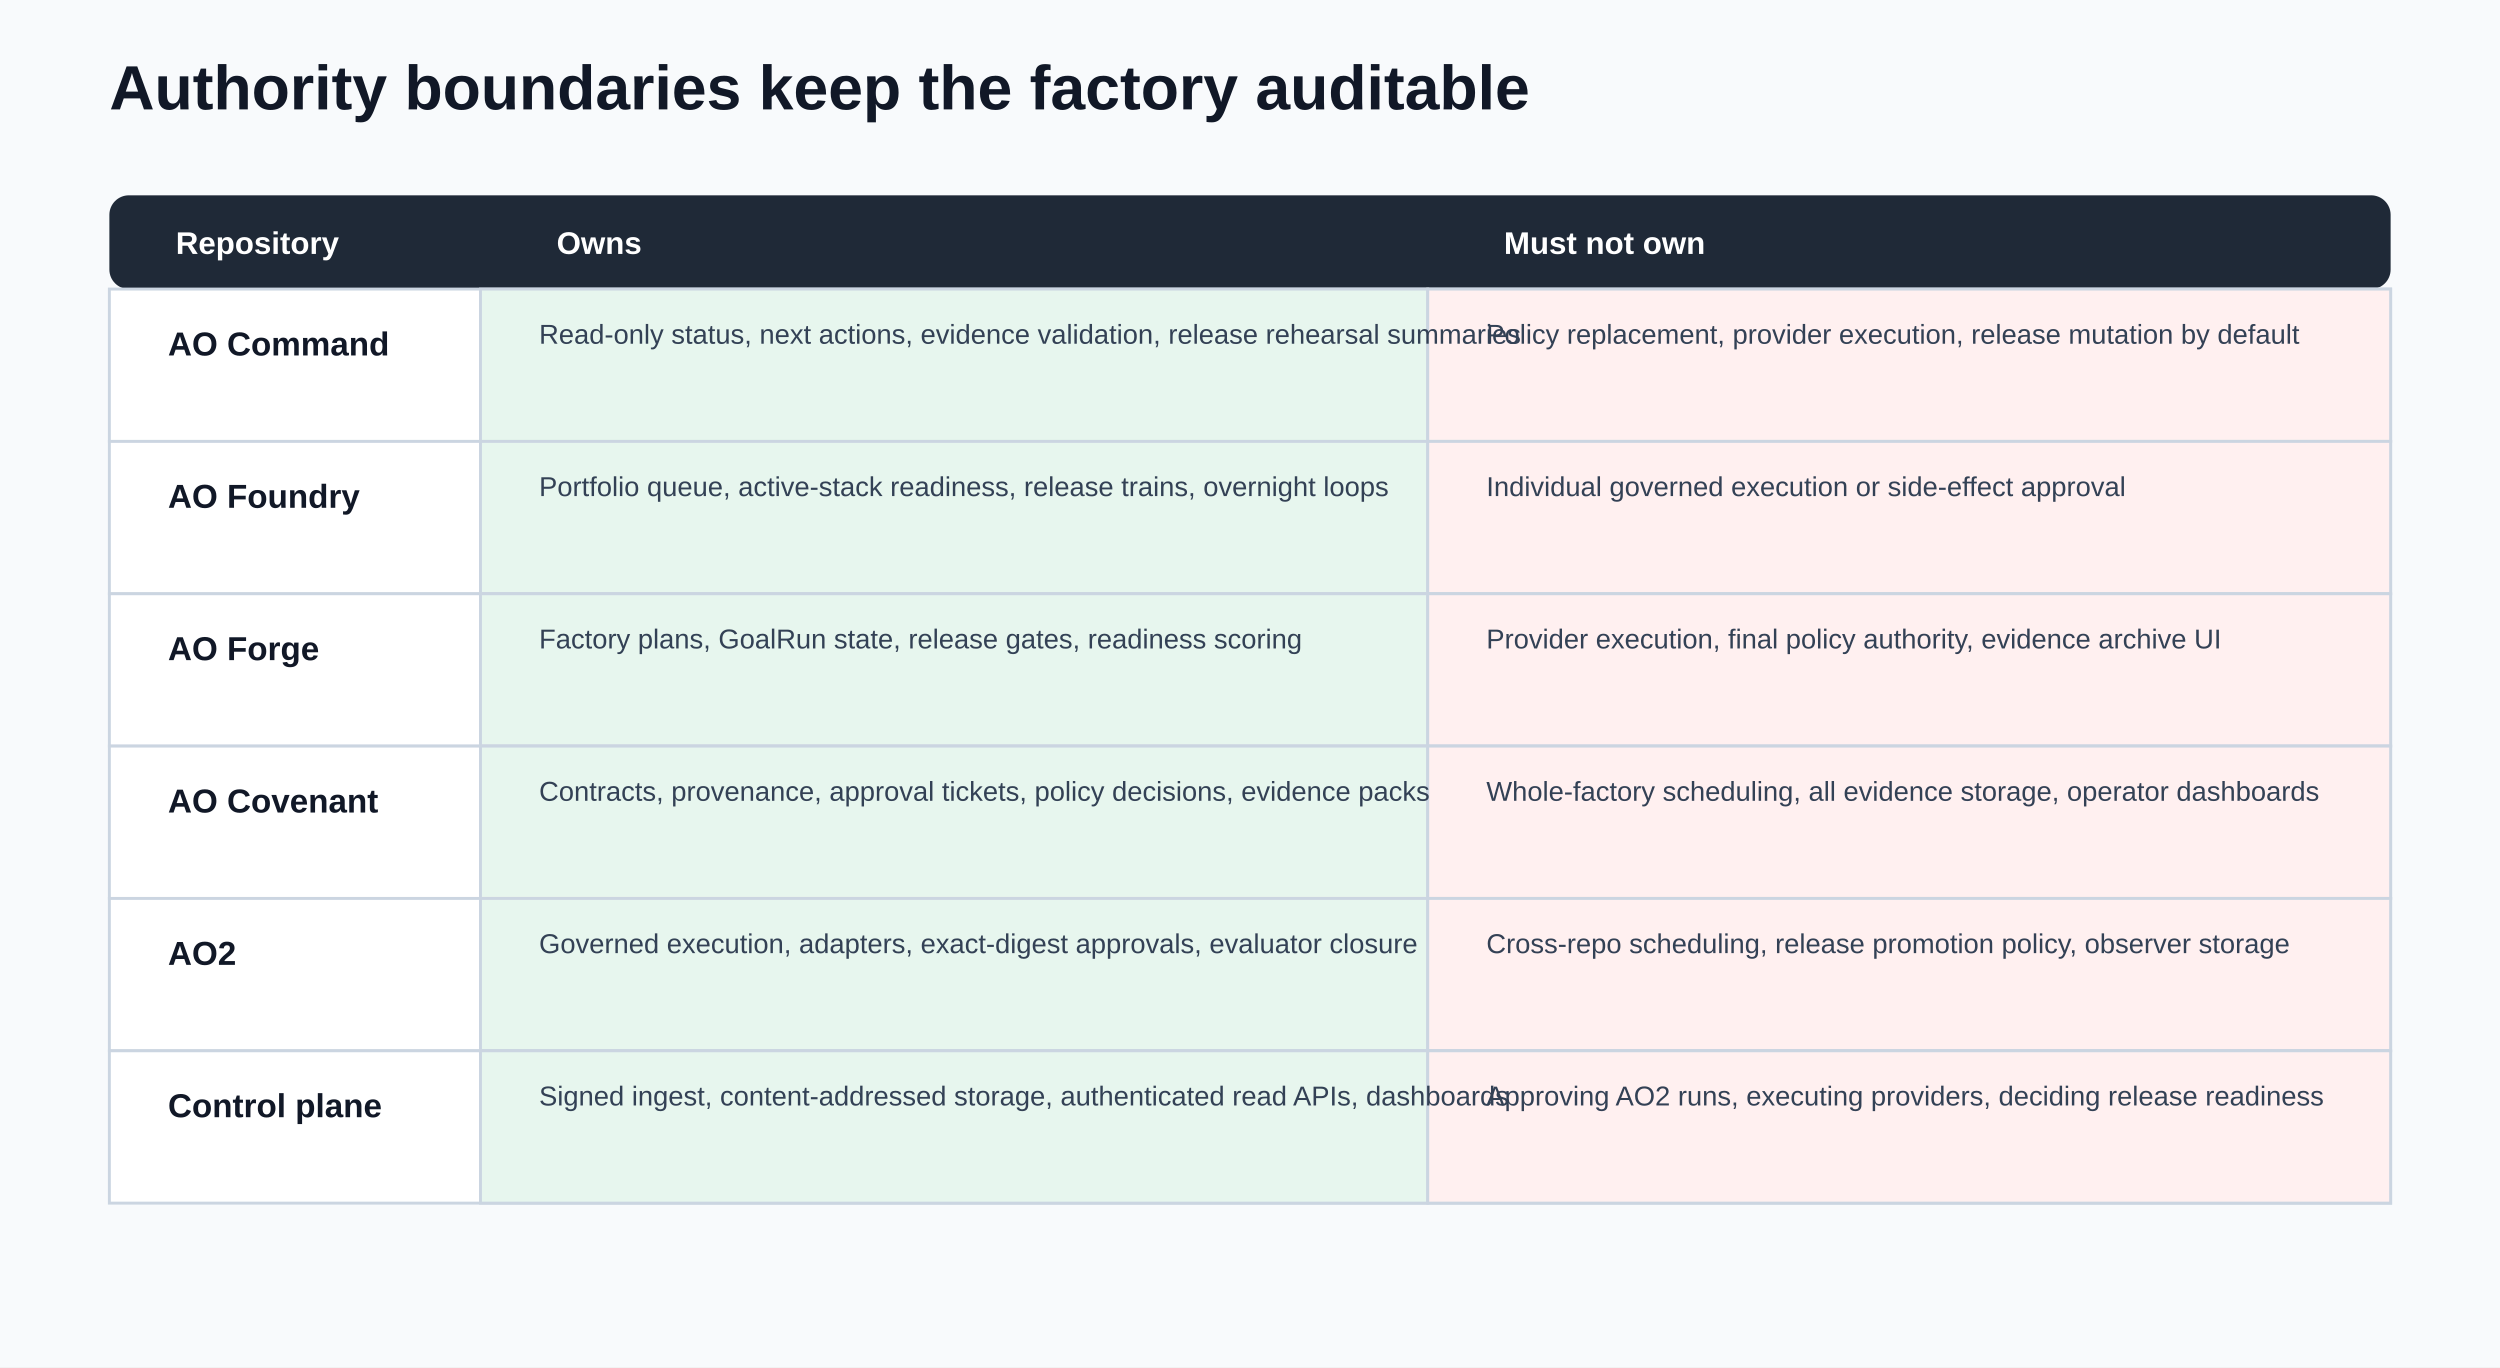
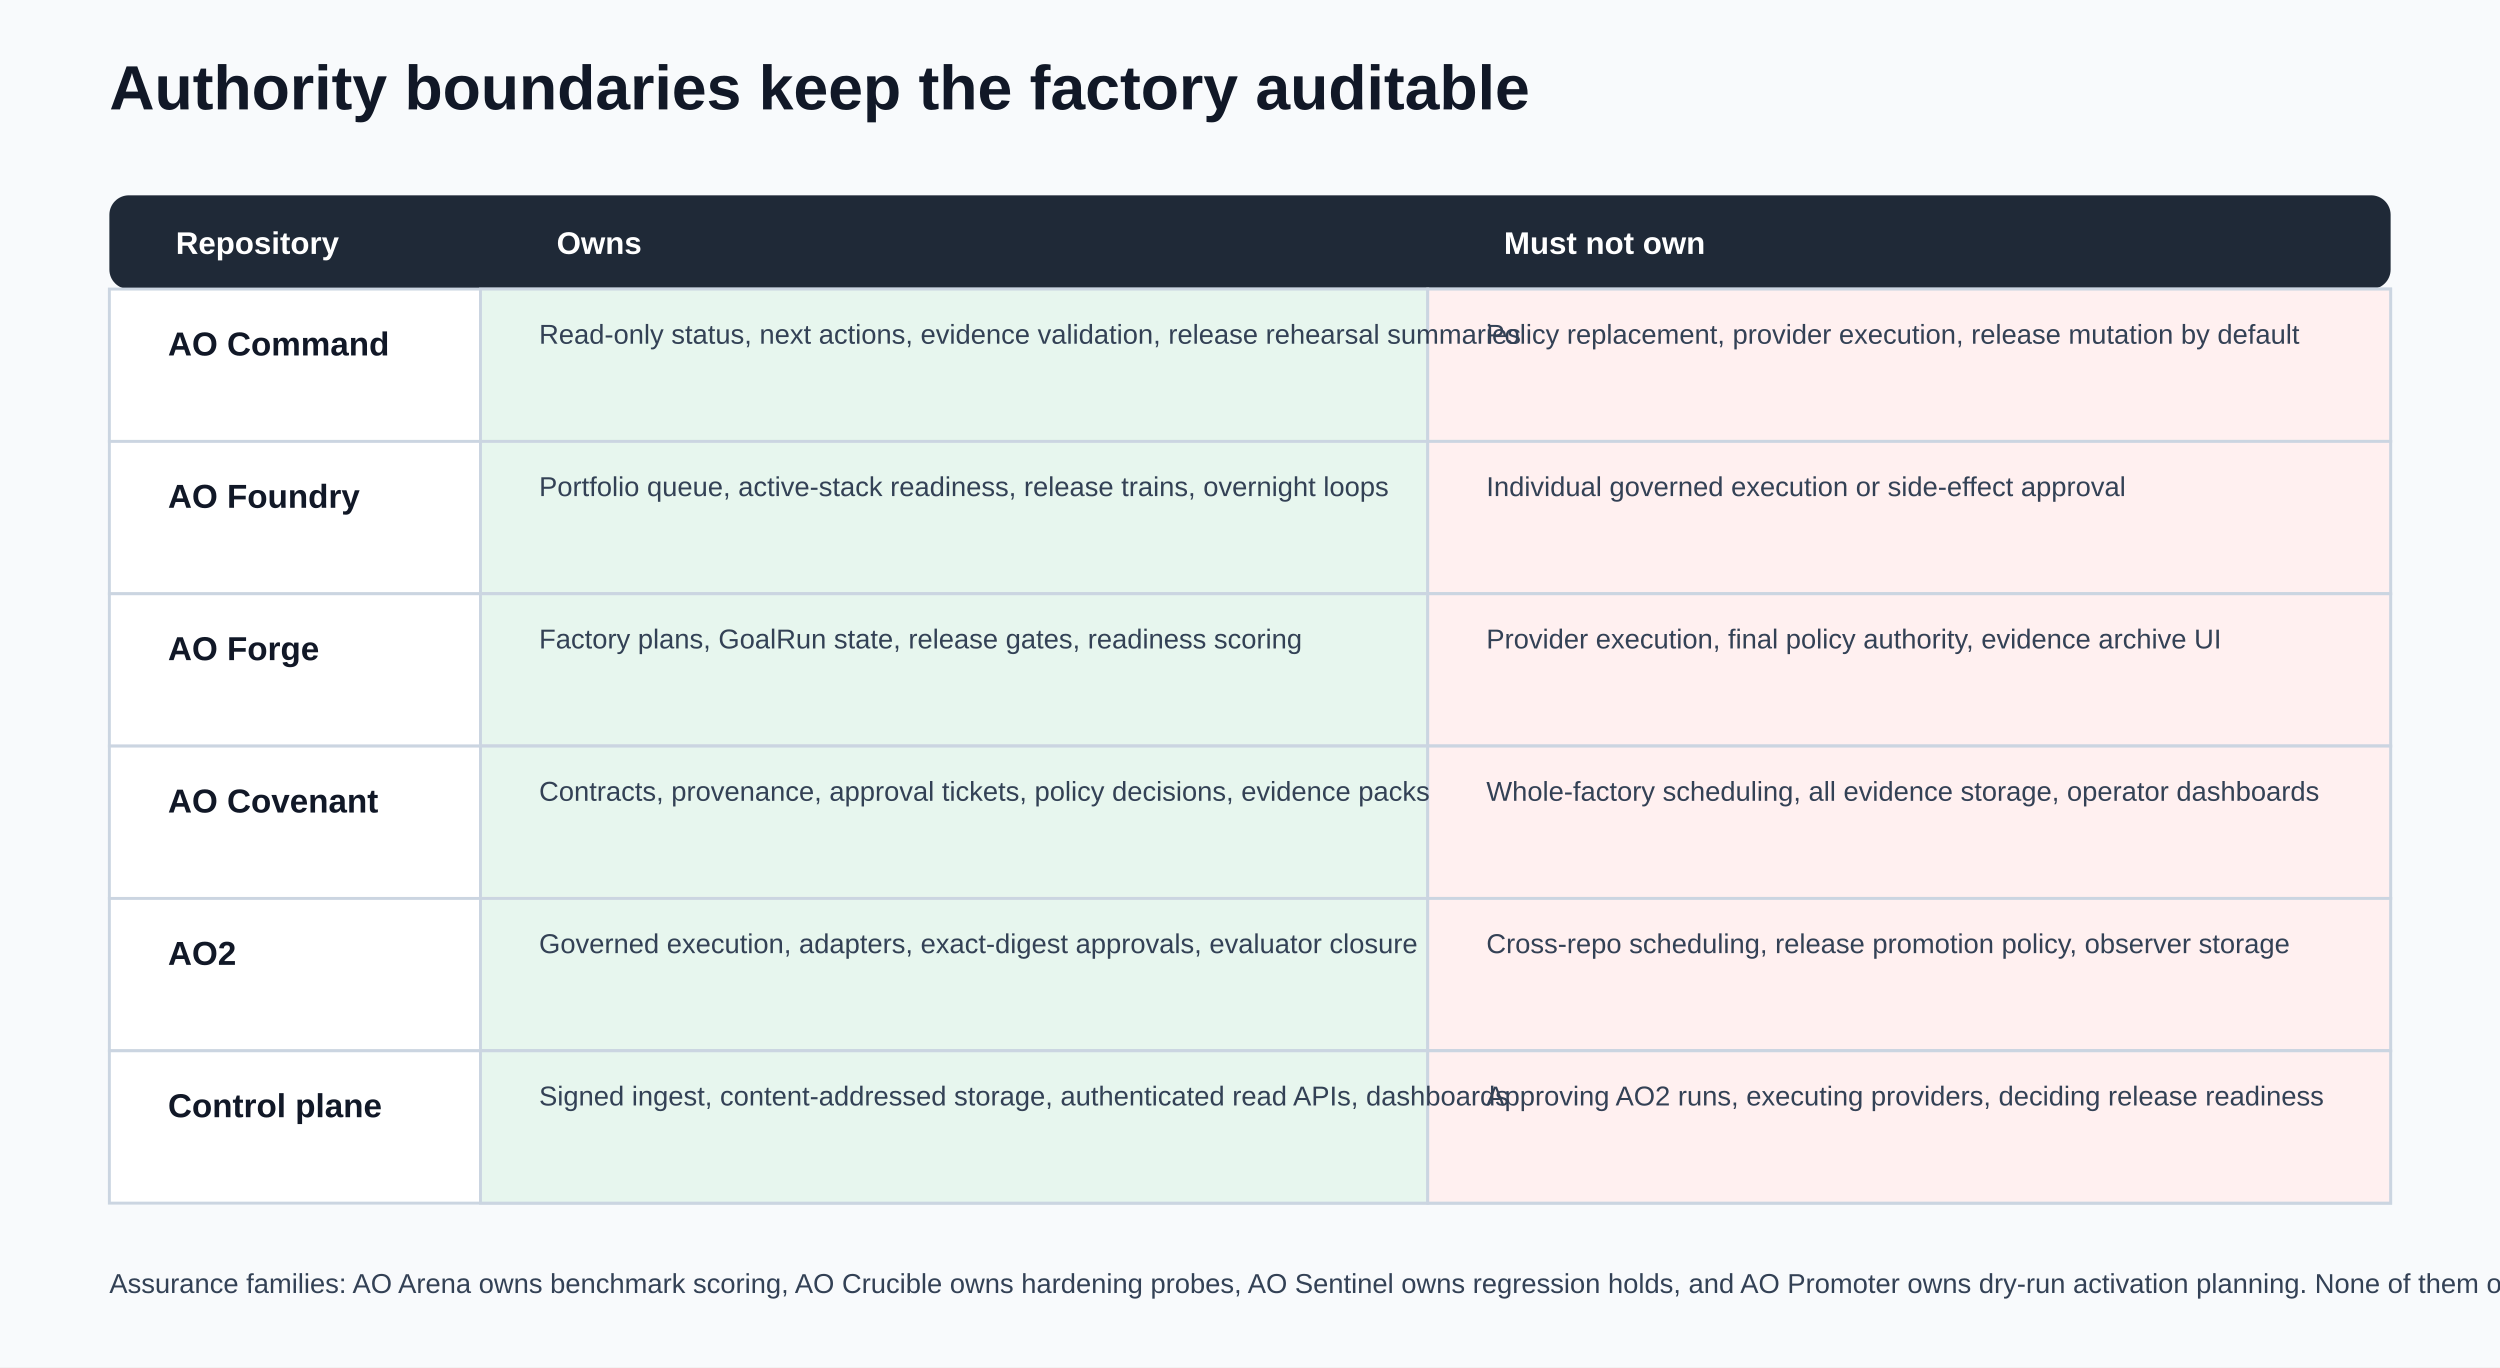
<svg xmlns="http://www.w3.org/2000/svg" width="1280" height="700" viewBox="0 0 1280 700" role="img" aria-labelledby="title desc">
  <defs>
    <style>
      .bg { fill: #f8fafc; }
      .title { font: 700 32px Arial, sans-serif; fill: #111827; }
      .header { fill: #1f2937; }
      .headtext { font: 700 16px Arial, sans-serif; fill: #ffffff; }
      .cell { fill: #ffffff; stroke: #cbd5e1; stroke-width: 1.5; }
      .repo { font: 700 17px Arial, sans-serif; fill: #111827; }
      .text { font: 400 14px Arial, sans-serif; fill: #334155; }
      .own { fill: #e7f6ee; }
      .no { fill: #fff0f0; }
    </style>
  </defs>
  <rect class="bg" width="1280" height="700" />
  <text class="title" x="56" y="56">Authority boundaries keep the factory auditable</text>
  <rect class="header" x="56" y="100" width="1168" height="48" rx="10" />
  <text class="headtext" x="90" y="130">Repository</text>
  <text class="headtext" x="285" y="130">Owns</text>
  <text class="headtext" x="770" y="130">Must not own</text>
  <g transform="translate(56,148)">
    <rect class="cell" x="0" y="0" width="1168" height="78" />
    <rect class="cell own" x="190" y="0" width="485" height="78" />
    <rect class="cell no" x="675" y="0" width="493" height="78" />
    <text class="repo" x="30" y="34">AO Command</text>
    <text class="text" x="220" y="28">Read-only status, next actions, evidence validation, release rehearsal summaries</text>
    <text class="text" x="705" y="28">Policy replacement, provider execution, release mutation by default</text>
    <rect class="cell" x="0" y="78" width="1168" height="78" />
    <rect class="cell own" x="190" y="78" width="485" height="78" />
    <rect class="cell no" x="675" y="78" width="493" height="78" />
    <text class="repo" x="30" y="112">AO Foundry</text>
    <text class="text" x="220" y="106">Portfolio queue, active-stack readiness, release trains, overnight loops</text>
    <text class="text" x="705" y="106">Individual governed execution or side-effect approval</text>
    <rect class="cell" x="0" y="156" width="1168" height="78" />
    <rect class="cell own" x="190" y="156" width="485" height="78" />
    <rect class="cell no" x="675" y="156" width="493" height="78" />
    <text class="repo" x="30" y="190">AO Forge</text>
    <text class="text" x="220" y="184">Factory plans, GoalRun state, release gates, readiness scoring</text>
    <text class="text" x="705" y="184">Provider execution, final policy authority, evidence archive UI</text>
    <rect class="cell" x="0" y="234" width="1168" height="78" />
    <rect class="cell own" x="190" y="234" width="485" height="78" />
    <rect class="cell no" x="675" y="234" width="493" height="78" />
    <text class="repo" x="30" y="268">AO Covenant</text>
    <text class="text" x="220" y="262">Contracts, provenance, approval tickets, policy decisions, evidence packs</text>
    <text class="text" x="705" y="262">Whole-factory scheduling, all evidence storage, operator dashboards</text>
    <rect class="cell" x="0" y="312" width="1168" height="78" />
    <rect class="cell own" x="190" y="312" width="485" height="78" />
    <rect class="cell no" x="675" y="312" width="493" height="78" />
    <text class="repo" x="30" y="346">AO2</text>
    <text class="text" x="220" y="340">Governed execution, adapters, exact-digest approvals, evaluator closure</text>
    <text class="text" x="705" y="340">Cross-repo scheduling, release promotion policy, observer storage</text>
    <rect class="cell" x="0" y="390" width="1168" height="78" />
    <rect class="cell own" x="190" y="390" width="485" height="78" />
    <rect class="cell no" x="675" y="390" width="493" height="78" />
    <text class="repo" x="30" y="424">Control plane</text>
    <text class="text" x="220" y="418">Signed ingest, content-addressed storage, authenticated read APIs, dashboards</text>
    <text class="text" x="705" y="418">Approving AO2 runs, executing providers, deciding release readiness</text>
  </g>
+   <text class="text" x="56" y="662">Assurance families: AO Arena owns benchmark scoring, AO Crucible owns hardening probes, AO Sentinel owns regression holds, and AO Promoter owns dry-run activation planning. None of them override Covenant policy or AO2 execution authority.</text>
</svg>
